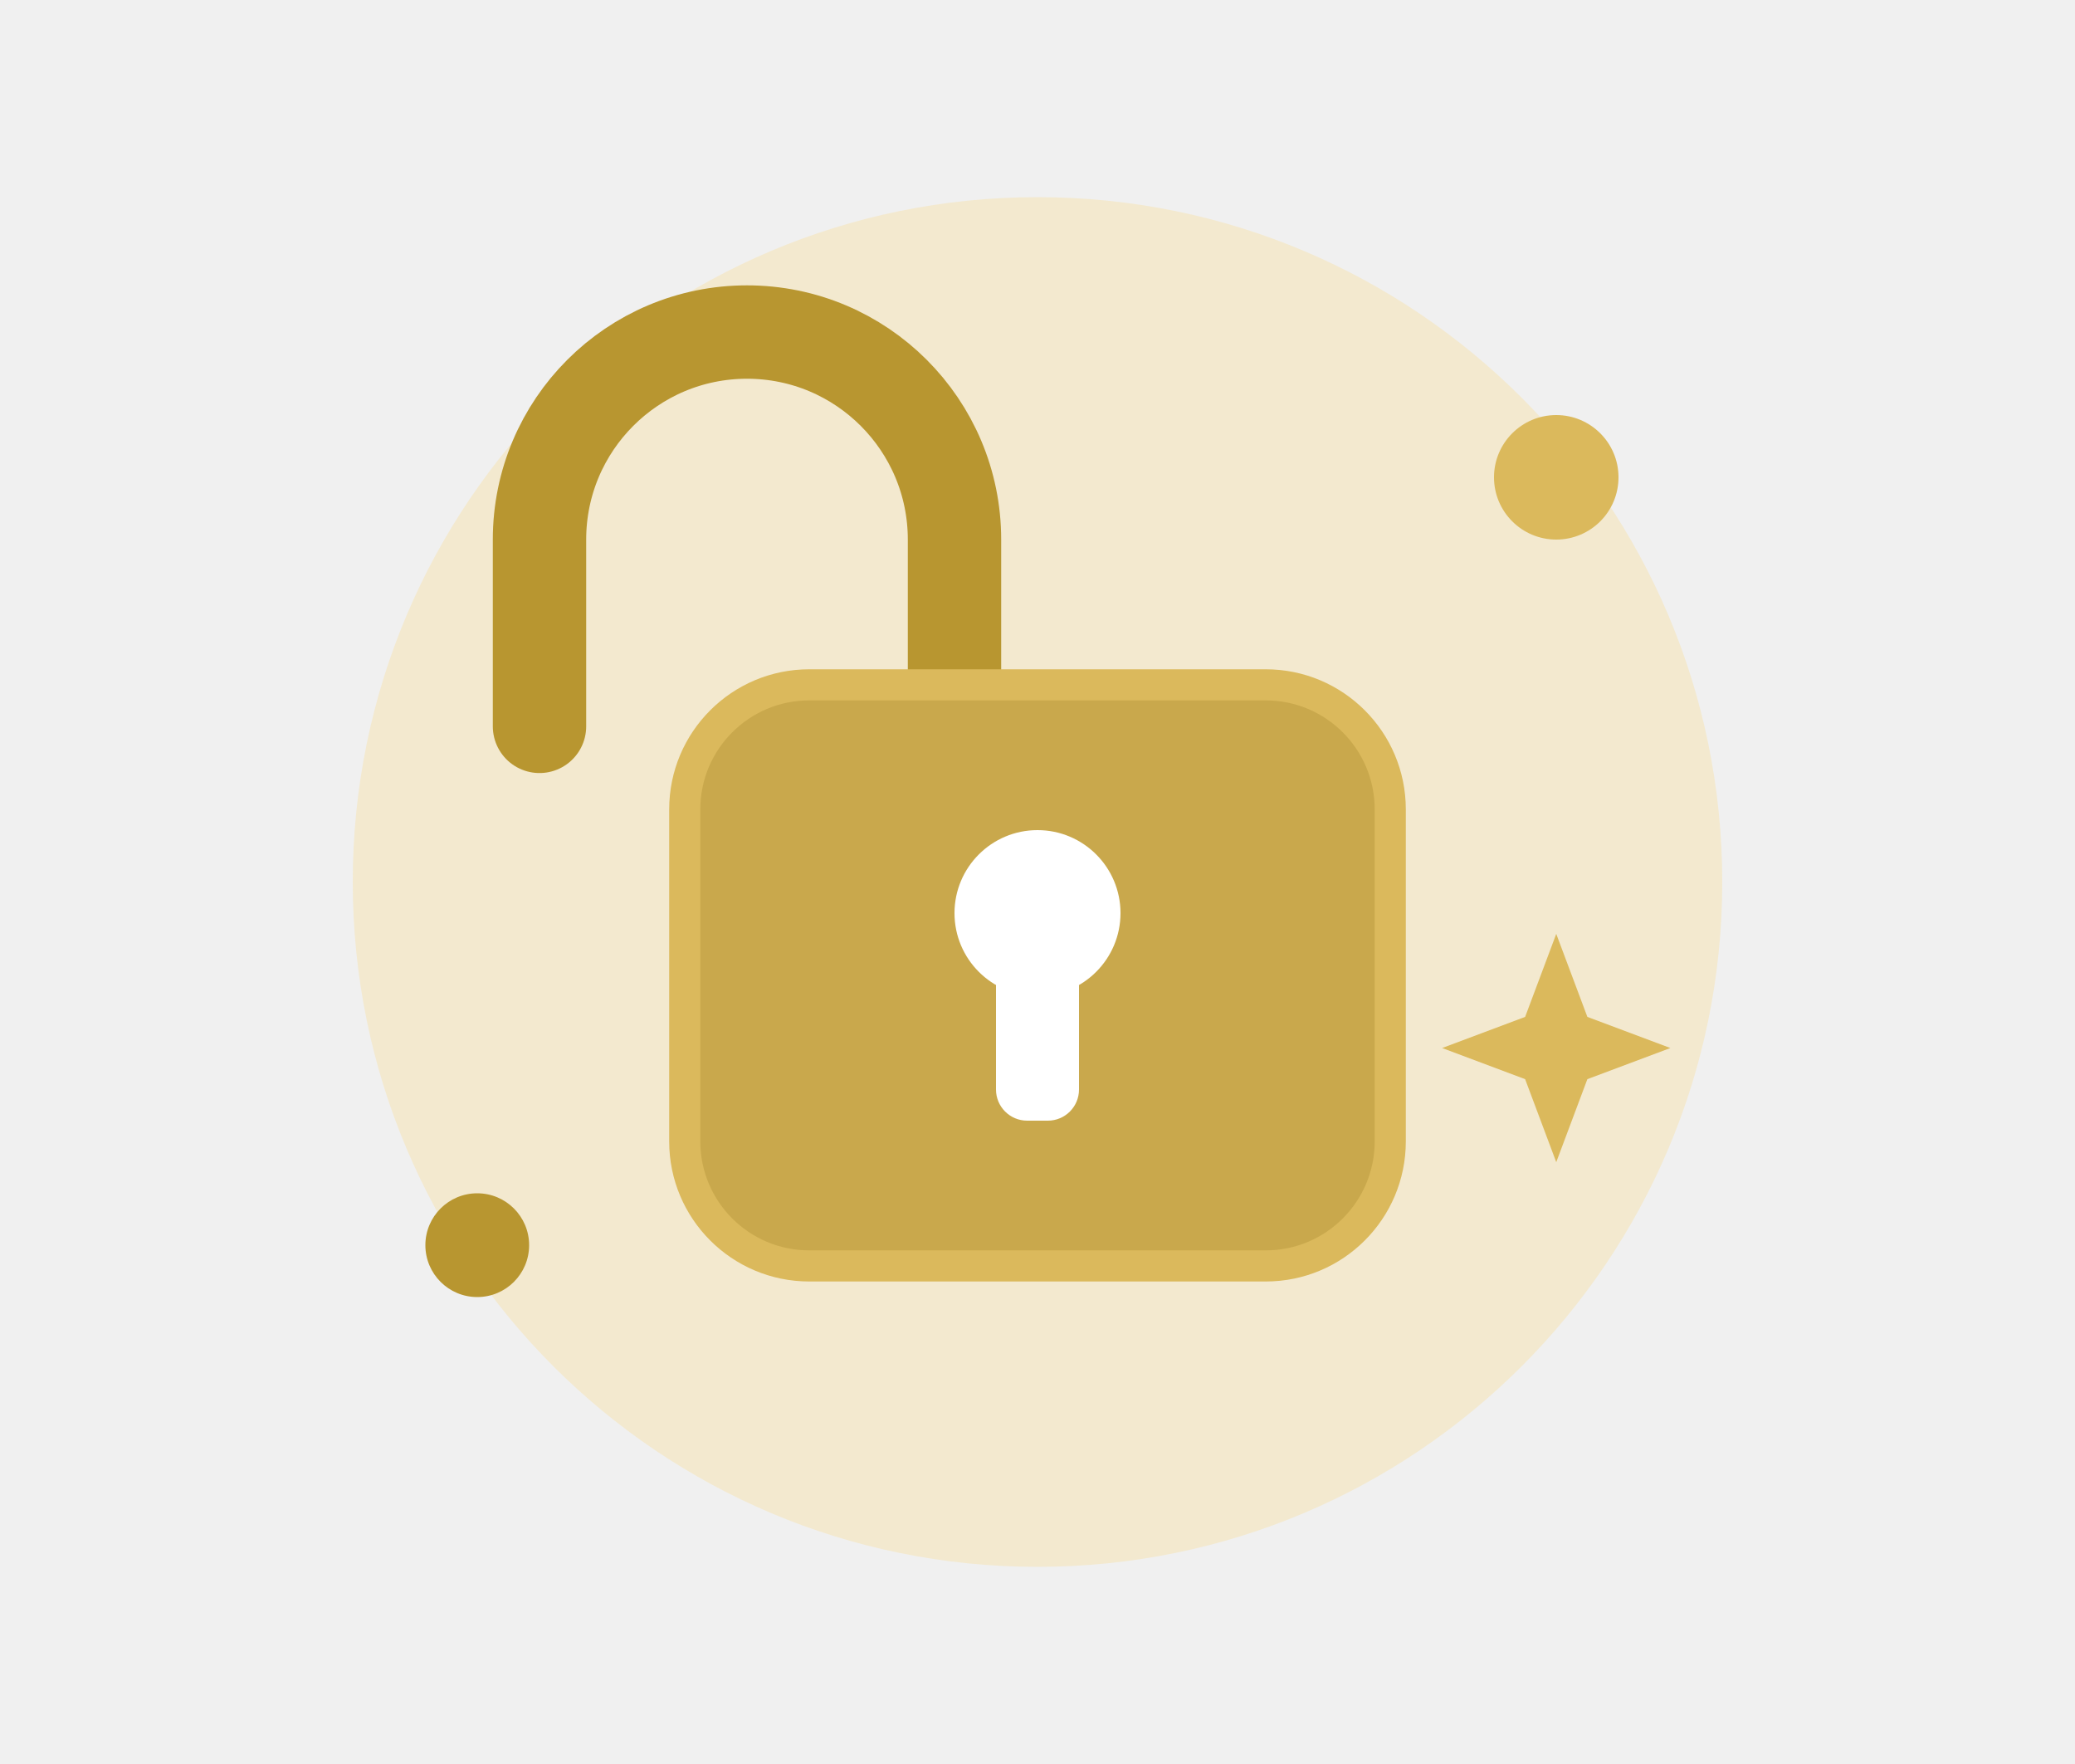
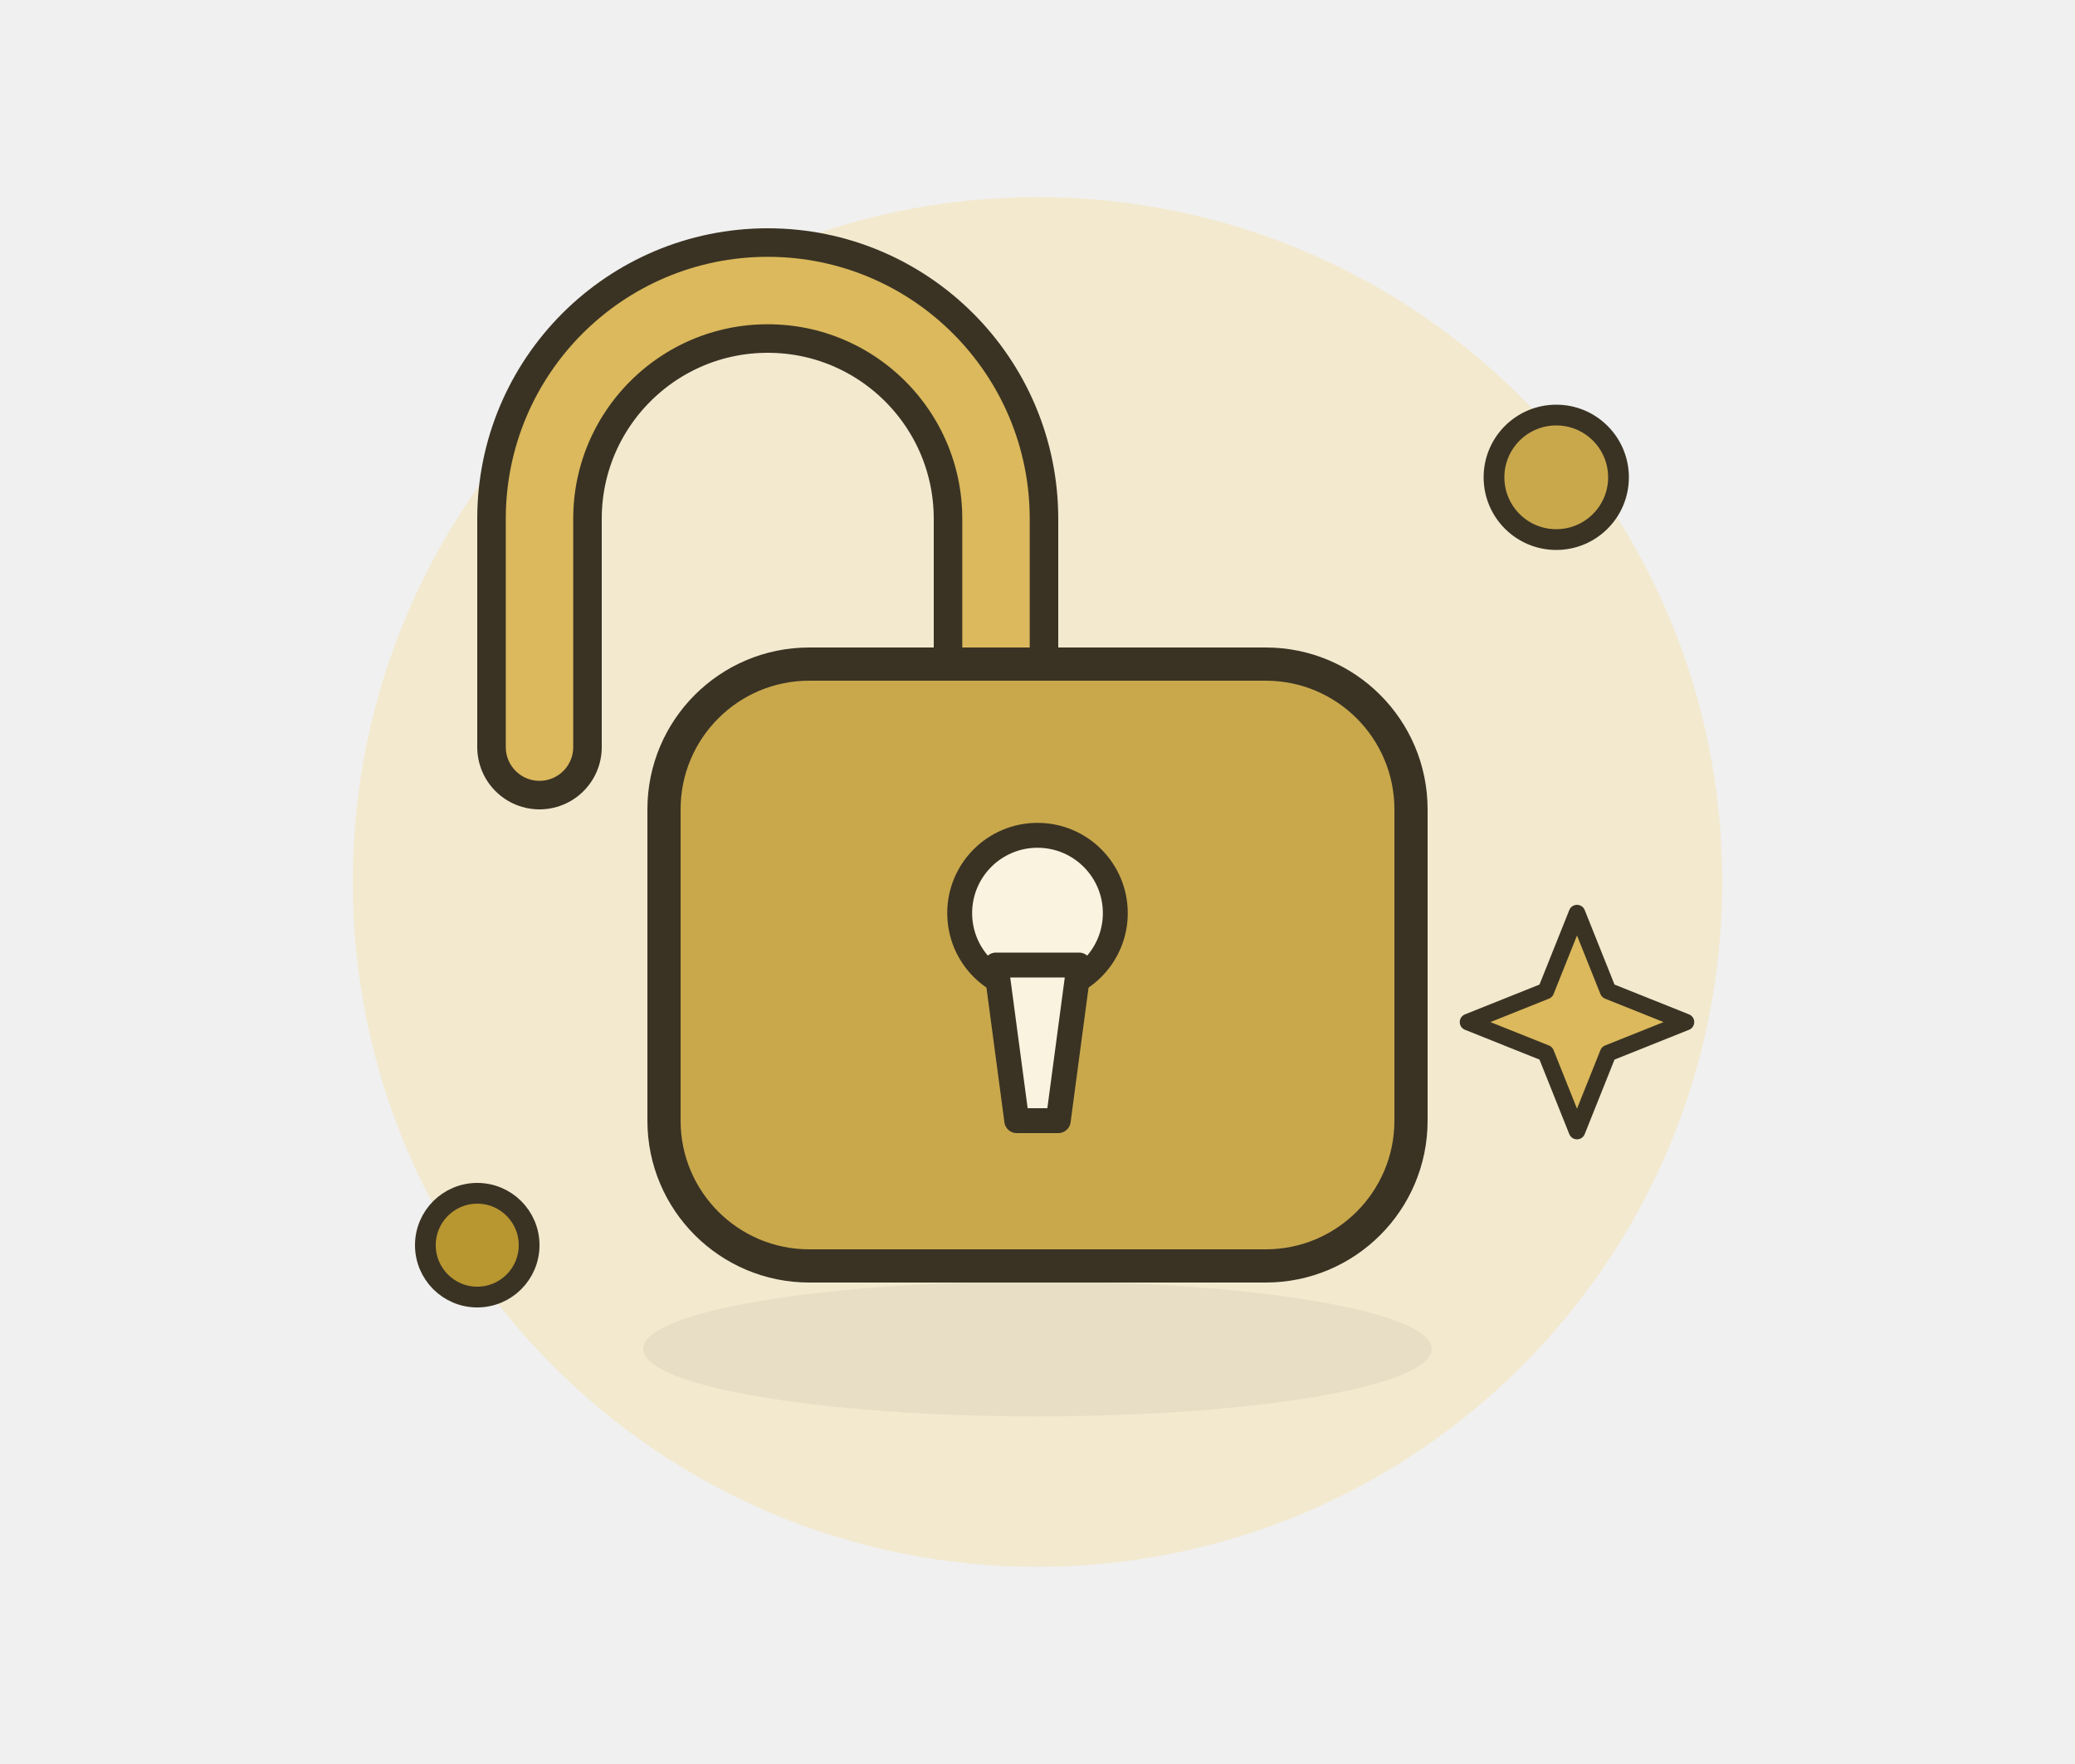
<svg xmlns="http://www.w3.org/2000/svg" viewBox="0 0 200 170" role="img" aria-label="No long-term lock-in illustration">
+   <style>
+     .illo-float{animation:illoFloat 3.6s ease-in-out infinite;transform-box:fill-box;transform-origin:center;will-change:transform}
+     .illo-float.f2{animation-duration:4.4s;animation-delay:-.9s}
+     .illo-float.f3{animation-duration:3.1s;animation-delay:-1.7s}
+     .illo-spin{animation:illoSpin 5s ease-in-out infinite;transform-box:fill-box;transform-origin:center;will-change:transform}
+     @keyframes illoFloat{0%,100%{transform:translateY(0)}50%{transform:translateY(-7px)}}
+     @keyframes illoSpin{0%,100%{transform:rotate(-9deg)}50%{transform:rotate(9deg)}}
+     @media (prefers-reduced-motion:reduce){.illo-float,.illo-spin{animation:none!important}}
+   </style>
  <circle cx="100" cy="85" r="66" fill="#f3e9cf" />
-   <circle cx="150" cy="46" r="6" fill="#dbb95c" />
-   <circle cx="46" cy="120" r="5" fill="#b89630" />
-   <path d="M92 66 V52 a20 20 0 0 0 -40 0 V70" fill="none" stroke="#b89630" stroke-width="9" stroke-linecap="round" />
-   <rect x="66" y="66" width="68" height="56" rx="12" fill="#c9a84c" />
-   <rect x="66" y="66" width="68" height="56" rx="12" fill="none" stroke="#dbb95c" stroke-width="3" />
-   <circle cx="100" cy="88" r="8" fill="#fff" />
-   <rect x="96" y="92" width="8" height="16" rx="3" fill="#fff" />
-   <path d="M150 90 l3 8 8 3 -8 3 -3 8 -3 -8 -8 -3 8 -3 z" fill="#dbb95c" />
+   <ellipse cx="100" cy="130" rx="38" ry="6.5" fill="#3a3324" opacity="0.06" />
+   <path d="M96 66 V50 a22 22 0 0 0 -44 0 V72" fill="none" stroke="#3a3324" stroke-width="12" stroke-linecap="round" />
+   <path d="M96 66 V50 a22 22 0 0 0 -44 0 V72" fill="none" stroke="#dbb95c" stroke-width="6.5" stroke-linecap="round" />
+   <rect x="64" y="64" width="72" height="58" rx="14" fill="#c9a84c" stroke="#3a3324" stroke-width="3.2" />
+   <circle cx="100" cy="88" r="7.5" fill="#faf3e0" stroke="#3a3324" stroke-width="2.4" />
+   <path d="M96 93 h8 l-2 15 h-4 z" fill="#faf3e0" stroke="#3a3324" stroke-width="2.4" stroke-linejoin="round" />
+   <g class="illo-spin">
+     <path d="M152 88 l3 7.5 7.5 3 -7.5 3 -3 7.5 -3 -7.5 -7.5 -3 7.5 -3 z" fill="#dbb95c" stroke="#3a3324" stroke-width="1.6" stroke-linejoin="round" />
+   </g>
+   <g class="illo-float f2">
+     <circle cx="150" cy="46" r="6" fill="#c9a84c" stroke="#3a3324" stroke-width="2" />
+   </g>
+   <g class="illo-float f3">
+     <circle cx="46" cy="120" r="5" fill="#b89630" stroke="#3a3324" stroke-width="2" />
+   </g>
</svg>
